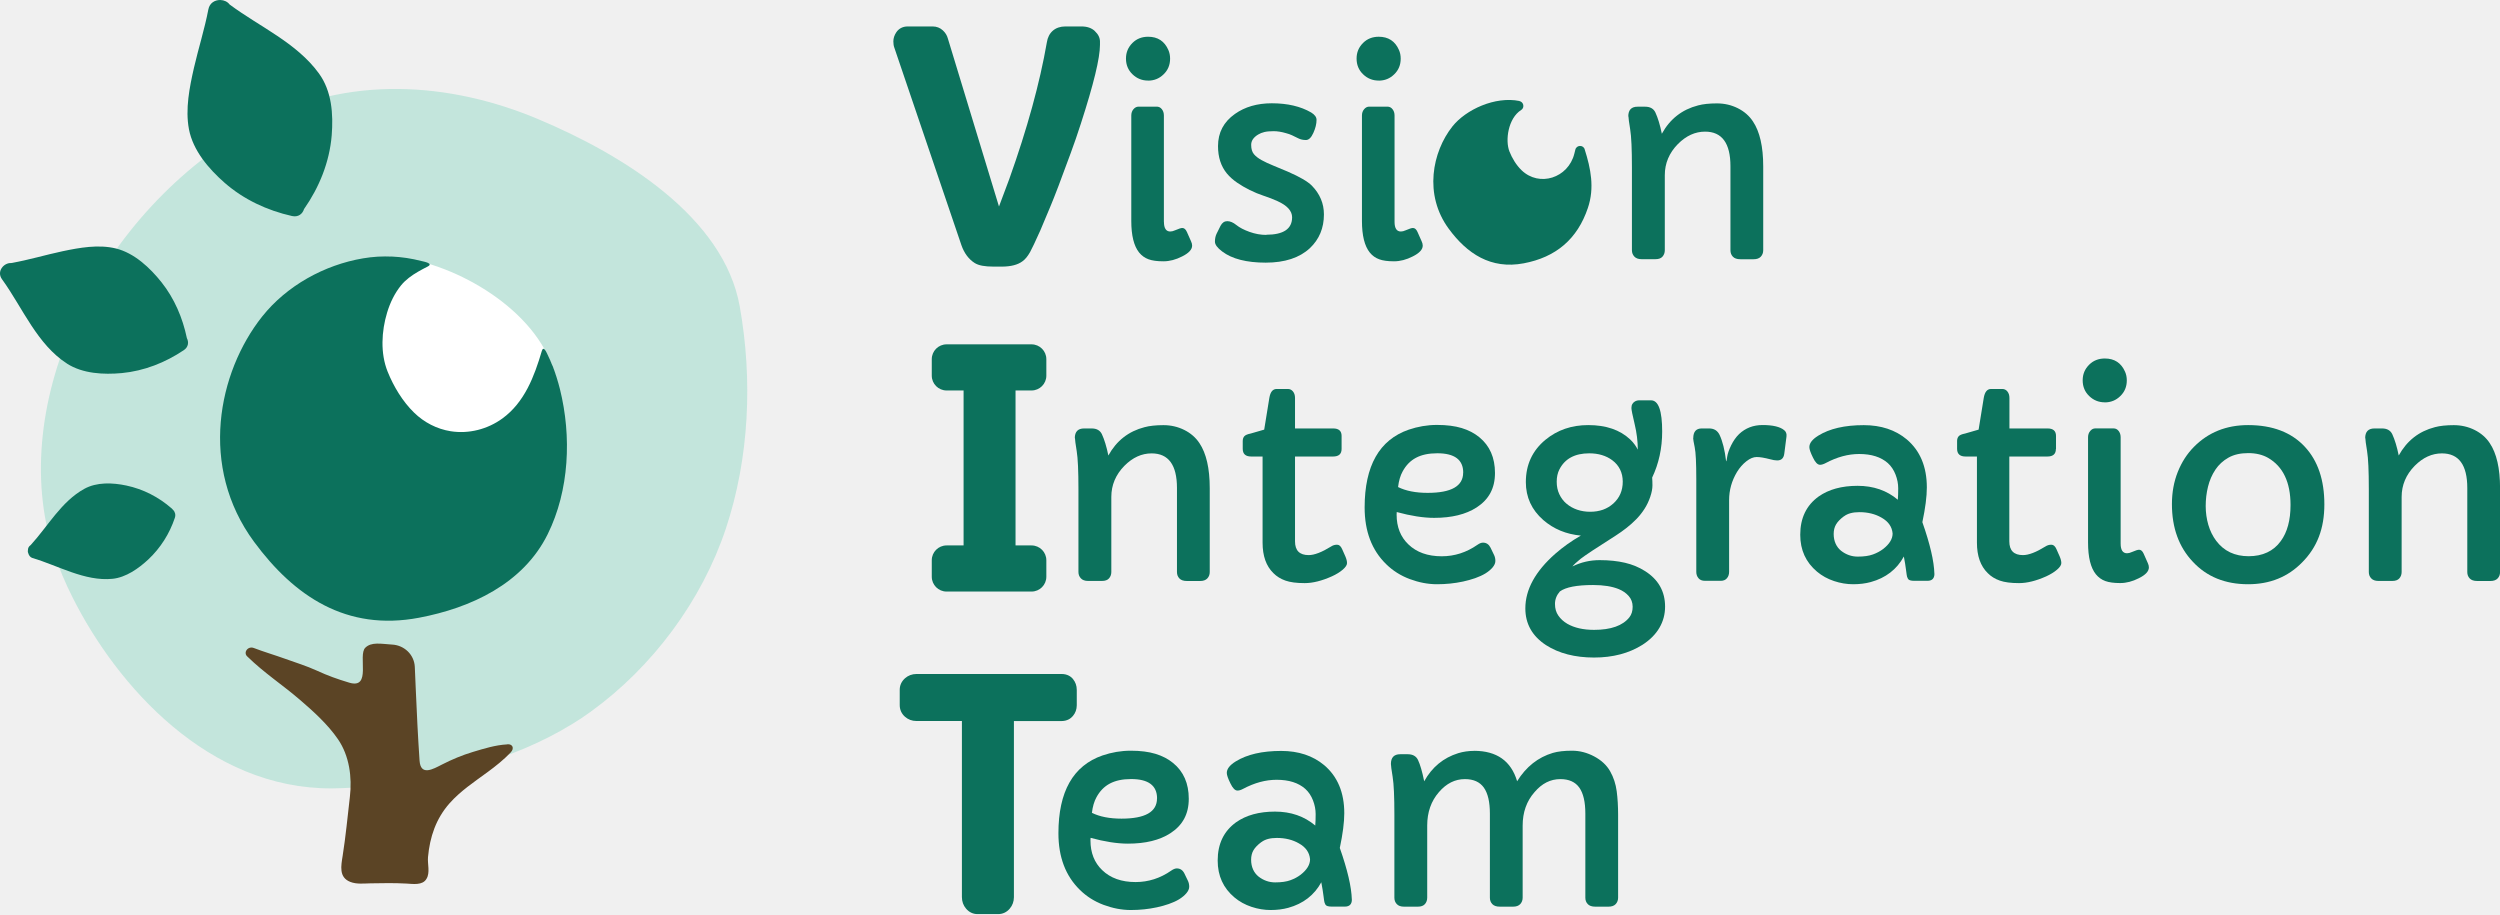
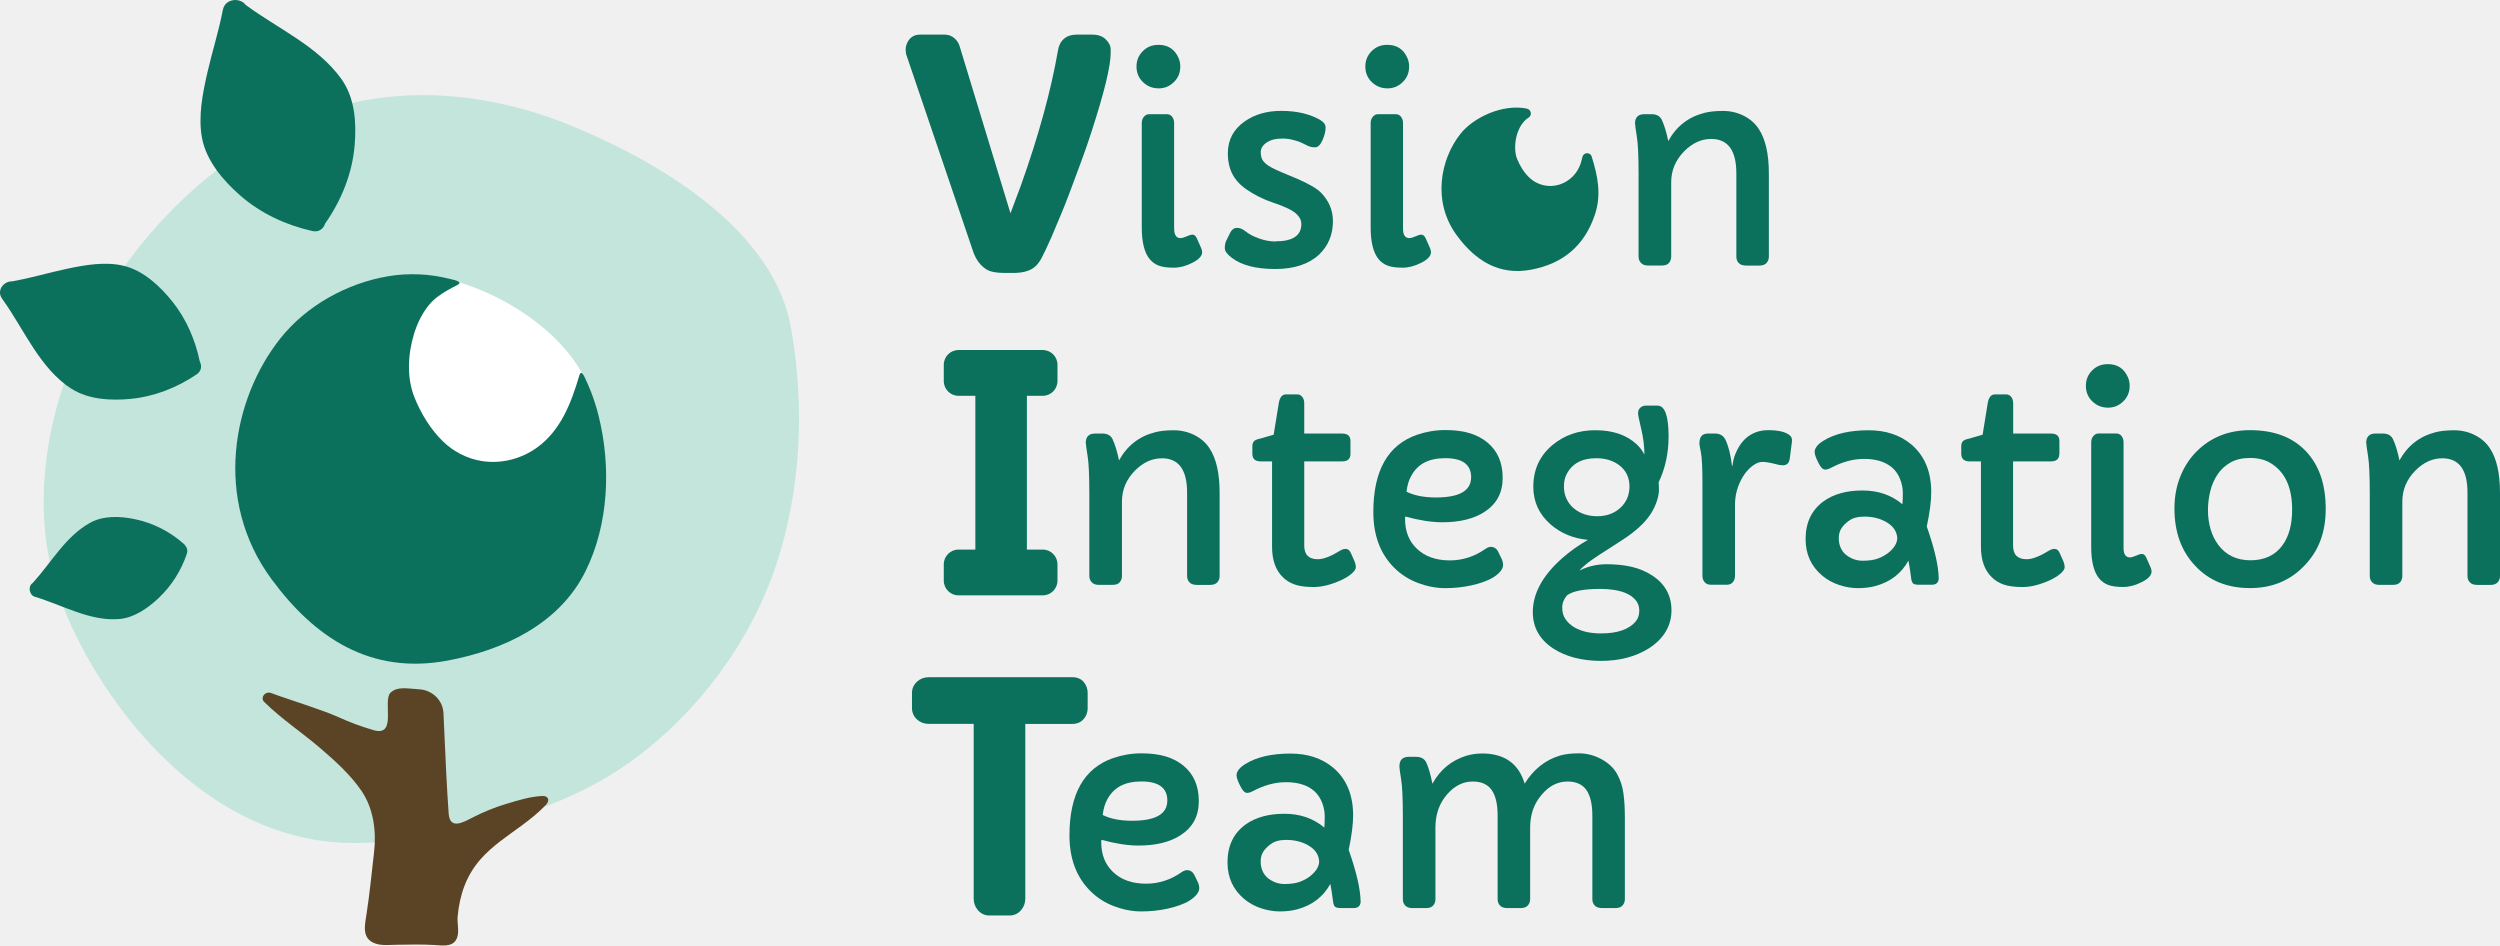
- <svg xmlns="http://www.w3.org/2000/svg" id="Layer_1" viewBox="0 0 447.08 163.47">
+ <svg xmlns="http://www.w3.org/2000/svg" id="Layer_1" viewBox="0 0 450.53 170.36">
  <defs>
-     <style>.cls-1{fill:#5b4425;}.cls-1,.cls-2,.cls-3,.cls-4{stroke-width:0px;}.cls-2{fill:#0c715c;}.cls-3{fill:#c3e5dc;}.cls-4{fill:#fff;}</style>
+     <style>.cls-1{fill:#fff;}.cls-2{fill:#c3e5dc;}.cls-3{fill:#0c715c;}.cls-4{fill:#5b4425;}</style>
  </defs>
-   <path class="cls-3" d="m102.16,129.58c-10.38,6.34-23.02,9.47-34.9,10.88-2.61.31-5.23.51-7.85.53-22.14.14-38.48-18.33-46.41-34.11-1.33-2.64-2.49-5.35-3.4-8.15C.99,72.27,17.54,37.71,45.78,22.17c16.27-8.96,34.83-7.43,50.38-.9,15.43,6.47,33.29,17.61,36.13,33.53,2.33,13.04,1.72,27.08-2.47,39.69-4.3,12.94-13.14,24.8-24.17,32.78-1.13.82-2.29,1.59-3.48,2.31Z" />
-   <path class="cls-2" d="m30.95,91.2c-.07-.09-.14-.19-.24-.27-2.32-2.03-5.09-3.46-8.11-4.1-2.45-.52-5.29-.65-7.54.6-4.09,2.26-6.48,6.66-9.55,10.02-.18.13-.34.29-.44.52-.03.06-.05.13-.06.2,0,0,0,.01,0,.02,0,.02,0,.03,0,.05-.06.23-.05.46.04.68.11.4.36.75.75.87,4.6,1.35,9.37,4.21,14.31,3.72,2.41-.24,4.7-1.86,6.42-3.47,2.18-2.05,3.79-4.6,4.74-7.44.19-.56.02-1.05-.29-1.4Z" />
-   <path class="cls-2" d="m11.97,65.02c2.82,1.81,6.55,2,9.81,1.7,3.99-.38,7.77-1.87,11.09-4.1.85-.57.91-1.45.55-2.15-.76-3.63-2.23-7.09-4.55-10.01-2.05-2.57-4.85-5.21-8.13-6.02-3.11-.77-6.53-.15-9.6.5-3.06.65-6.07,1.57-9.15,2.1-1.32-.06-2.65,1.5-1.63,2.9.03.04.06.09.09.13.02.03.04.05.06.08,3.55,4.97,6.17,11.47,11.47,14.87Z" />
-   <path class="cls-2" d="m40.17,32.69c3.43,3,7.61,4.94,12.04,5.94,1.14.26,1.9-.39,2.16-1.24,2.73-3.9,4.56-8.42,4.95-13.19.3-3.8.02-7.89-2.28-11.06-4-5.51-10.64-8.36-15.98-12.34-.37-.5-1-.78-1.65-.8-.02,0-.04,0-.05,0-.93,0-1.88.52-2.1,1.69-.67,3.51-1.77,6.94-2.57,10.42-.8,3.51-1.58,7.4-.9,11,.72,3.81,3.54,7.09,6.38,9.58Z" />
-   <path class="cls-2" d="m195.8,5.56c-.58-.55-1.38-.83-2.38-.83h-2.92c-1.79,0-3.03,1.08-3.29,2.85-1.26,7.26-3.52,15.48-6.71,24.41l-1.85,4.94-9.14-30.04c-.15-.56-.45-1.04-.89-1.45-.5-.47-1.13-.71-1.82-.71h-4.49c-.85,0-1.57.37-2.02,1.04-.35.52-.53,1.07-.53,1.64,0,.45.06.83.19,1.16l11.99,35.3c.5,1.42,1.3,2.49,2.36,3.16.71.45,1.79.65,3.42.65h1.39c1.66,0,2.9-.32,3.75-.96.48-.34.92-.88,1.35-1.64.34-.61.94-1.88,1.84-3.89l1.81-4.31c.71-1.68,1.93-4.88,3.62-9.51.63-1.71,1.24-3.47,1.8-5.22,2.31-7.13,3.43-11.76,3.43-14.14v-.58c0-.66-.3-1.29-.91-1.86Z" />
-   <path class="cls-2" d="m205.32,14.41c-1.1,0-2.03-.38-2.8-1.13-.77-.74-1.16-1.68-1.16-2.8s.39-2.03,1.16-2.8c.74-.74,1.68-1.11,2.8-1.11,1.72,0,2.93.79,3.62,2.37.21.47.31.98.31,1.55,0,1.13-.39,2.06-1.16,2.8-.77.76-1.7,1.13-2.78,1.13Zm2.83,25.27c0,1.14.38,1.72,1.13,1.72.26,0,.55-.07.87-.22.63-.27,1.05-.41,1.28-.41.34,0,.61.23.82.7l.75,1.69c.13.27.19.53.19.77,0,.69-.6,1.34-1.79,1.93-1.13.58-2.24.87-3.35.87s-1.99-.12-2.65-.36c-.66-.24-1.22-.64-1.69-1.21-.93-1.16-1.4-3.04-1.4-5.65v-18.85c0-.45.13-.83.39-1.13s.56-.46.92-.46h3.24c.37,0,.68.15.92.46s.36.68.36,1.13v19.01Z" />
-   <path class="cls-2" d="m226.43,41.98c3.09,0,4.64-1.04,4.64-3.12,0-1.14-.88-2.11-2.63-2.9-.74-.34-1.55-.65-2.43-.94-.88-.29-1.72-.64-2.52-1.04-.81-.4-1.56-.84-2.26-1.32s-1.31-1.02-1.82-1.63c-1.06-1.29-1.59-2.92-1.59-4.9,0-2.42,1.01-4.33,3.02-5.75,1.79-1.27,3.99-1.91,6.6-1.91,2.8,0,5.15.55,7.03,1.64.64.39.97.83.97,1.33,0,.71-.19,1.49-.57,2.33-.38.85-.82,1.27-1.33,1.27s-.97-.1-1.38-.31c-.41-.21-.78-.39-1.11-.54-.33-.15-.68-.28-1.05-.37-.81-.24-1.55-.36-2.23-.36s-1.24.05-1.65.15c-.42.1-.8.25-1.14.46-.82.5-1.23,1.11-1.23,1.84s.17,1.28.5,1.67c.33.39.79.74,1.37,1.06.58.32,1.27.64,2.08.97l2.61,1.09c2.11.92,3.54,1.75,4.28,2.49,1.45,1.48,2.17,3.2,2.17,5.15,0,2.45-.84,4.46-2.51,6.04-1.85,1.72-4.49,2.59-7.9,2.59s-6.06-.67-7.8-2.01c-.85-.64-1.28-1.22-1.28-1.74s.09-.98.28-1.39c.19-.41.43-.89.72-1.45.3-.56.7-.83,1.21-.83s1.05.23,1.62.69c.57.46,1.36.87,2.36,1.23,1,.36,2,.54,3.02.54Z" />
-   <path class="cls-2" d="m246.56,14.41c-1.1,0-2.03-.38-2.8-1.13-.77-.74-1.16-1.68-1.16-2.8s.39-2.03,1.16-2.8c.74-.74,1.68-1.11,2.8-1.11,1.72,0,2.93.79,3.62,2.37.21.47.31.98.31,1.55,0,1.13-.39,2.06-1.16,2.8-.77.76-1.7,1.13-2.78,1.13Zm2.83,25.27c0,1.14.38,1.72,1.13,1.72.26,0,.55-.07.87-.22.63-.27,1.05-.41,1.28-.41.34,0,.61.23.82.7l.75,1.69c.13.27.19.53.19.77,0,.69-.6,1.34-1.79,1.93-1.13.58-2.24.87-3.35.87s-1.99-.12-2.64-.36c-.66-.24-1.23-.64-1.69-1.21-.93-1.16-1.4-3.04-1.4-5.65v-18.85c0-.45.13-.83.39-1.13.26-.31.56-.46.92-.46h3.24c.37,0,.68.15.92.46s.36.68.36,1.13v19.01Z" />
-   <path class="cls-2" d="m291.19,20.82c0-1.16.55-1.74,1.67-1.74h1.33c.9,0,1.51.34,1.84,1.02.45.97.84,2.24,1.16,3.82,1.45-2.64,3.61-4.33,6.48-5.07.9-.24,2.02-.36,3.37-.36s2.59.29,3.73.86,2.05,1.36,2.71,2.36c1.22,1.82,1.84,4.5,1.84,8.05v15c0,.45-.15.83-.43,1.14-.29.31-.72.46-1.28.46h-2.37c-.61,0-1.06-.15-1.35-.46-.29-.31-.43-.68-.43-1.14v-15.03c0-4.12-1.51-6.19-4.54-6.19-1.77,0-3.39.74-4.86,2.22-1.56,1.59-2.34,3.45-2.34,5.56v13.43c0,.45-.14.83-.41,1.14s-.69.46-1.26.46h-2.49c-.56,0-.99-.15-1.28-.46-.29-.31-.44-.68-.44-1.14v-14.83c0-3.24-.1-5.5-.31-6.78s-.31-2.05-.31-2.31Z" />
-   <path class="cls-2" d="m271.73,18.08c.75.15.96,1.17.31,1.59,0,0,0,0-.01,0-2.34,1.49-2.88,5.45-2.09,7.43.48,1.21,1.22,2.43,2.15,3.33,3.17,3.08,8.36,1.41,9.45-2.94.06-.24.12-.48.18-.72.2-.85,1.4-.91,1.67-.08,0,0,0,.01,0,.02,1.09,3.43,1.79,6.86.58,10.46-1.88,5.61-5.75,8.84-11.48,9.92-5.9,1.12-10.15-1.75-13.4-6.17-4.5-6.1-2.95-13.77.65-18.31,2.4-3.02,7.64-5.43,11.99-4.55Z" />
-   <path class="cls-2" d="m191.92,121.46c-.35-.42-.99-.93-2.08-.93h-25.94c-.78,0-1.5.27-2.06.77-.61.55-.94,1.25-.94,2.04v2.76c0,.81.32,1.52.93,2.07.57.51,1.28.77,2.06.77h8.13v31.5c0,.77.25,1.48.74,2.05.54.64,1.25.98,2.05.98h3.7c.8,0,1.51-.33,2.05-.96.5-.57.76-1.29.76-2.06v-31.5h8.48c1.08,0,1.72-.49,2.07-.91.45-.53.69-1.19.69-1.91v-2.76c0-.73-.23-1.39-.66-1.91Z" />
-   <path class="cls-2" d="m195.03,149.83l-.02.46c0,2.21.7,3.98,2.1,5.32,1.47,1.42,3.46,2.13,5.97,2.13,2.29,0,4.41-.68,6.38-2.05.37-.26.7-.39.99-.39.6,0,1.05.3,1.35.89l.65,1.35c.15.32.22.67.22,1.04s-.17.75-.5,1.15c-.33.39-.76.75-1.29,1.08s-1.15.6-1.85.85-1.42.44-2.16.6c-1.48.32-3.03.48-4.64.48s-3.23-.31-4.87-.92c-1.64-.61-3.05-1.51-4.24-2.68-2.56-2.5-3.84-5.87-3.84-10.12,0-7.46,2.63-12.1,7.88-13.92,1.64-.56,3.33-.85,5.06-.85s3.2.19,4.42.56,2.27.92,3.15,1.64c1.87,1.53,2.8,3.66,2.8,6.4s-1.1,4.74-3.29,6.16c-1.92,1.24-4.45,1.86-7.59,1.86-1.93,0-4.16-.35-6.69-1.04Zm11.89-7.05c0-2.3-1.55-3.46-4.64-3.46s-5.01,1.08-6.19,3.24c-.42.76-.69,1.69-.82,2.8,1.39.69,3.15,1.04,5.29,1.04,4.24,0,6.35-1.21,6.35-3.62Z" />
-   <path class="cls-2" d="m241.76,160.85c0,.85-.42,1.28-1.26,1.28h-2.34c-.63,0-1.01-.12-1.14-.37-.13-.25-.2-.47-.22-.68-.02-.2-.05-.45-.1-.74-.1-.79-.23-1.64-.41-2.56-1.26,2.3-3.23,3.83-5.92,4.57-.95.26-2,.39-3.14.39s-2.29-.19-3.43-.57c-1.14-.38-2.16-.94-3.04-1.68-2-1.68-3-3.87-3-6.6,0-2.98,1.1-5.26,3.29-6.84,1.8-1.27,4.12-1.91,6.96-1.91s5.23.83,7.2,2.49c.05-.55.07-1.23.07-2.05s-.16-1.64-.48-2.46-.78-1.51-1.38-2.05c-1.22-1.08-2.93-1.62-5.12-1.62-1.97,0-3.96.54-5.99,1.62-.39.21-.72.31-1.01.31-.44,0-.85-.43-1.26-1.28-.43-.87-.65-1.5-.65-1.88,0-.71.53-1.39,1.59-2.05,2.03-1.26,4.74-1.88,8.14-1.88,3.09,0,5.65.85,7.68,2.54,2.4,2.03,3.6,4.9,3.6,8.6,0,1.64-.27,3.71-.8,6.21,1.37,3.9,2.09,6.97,2.15,9.23Zm-16.19-10.26c-.66.49-1.13.98-1.41,1.46-.28.48-.42,1.05-.42,1.7s.12,1.23.35,1.74c.23.51.56.93.98,1.27.89.69,1.88,1.04,2.98,1.04s2.01-.13,2.72-.39c.71-.26,1.32-.59,1.84-.99,1.11-.87,1.67-1.79,1.67-2.75-.1-1.21-.76-2.16-2-2.85-1.11-.64-2.43-.97-3.94-.97-1.18,0-2.09.24-2.75.74Z" />
-   <path class="cls-2" d="m263.6,134.27c4.06,0,6.63,1.81,7.71,5.44,1.61-2.59,3.74-4.28,6.4-5.07.9-.26,2.04-.39,3.41-.39s2.69.34,3.97,1.02c1.28.68,2.23,1.56,2.85,2.65s1.01,2.28,1.18,3.59.25,2.71.25,4.2v14.83c0,.45-.15.83-.43,1.14-.29.31-.72.46-1.28.46h-2.37c-.61,0-1.06-.15-1.35-.46s-.43-.68-.43-1.14v-15.05c0-2.08-.36-3.62-1.08-4.64-.72-1.01-1.85-1.52-3.39-1.52-1.76,0-3.29.77-4.61,2.32-1.42,1.61-2.13,3.61-2.13,5.99v12.9c0,.45-.15.83-.43,1.14-.29.31-.72.46-1.28.46h-2.37c-.61,0-1.06-.15-1.35-.46s-.43-.68-.43-1.14v-15.05c0-2.08-.36-3.62-1.08-4.64-.72-1.01-1.85-1.52-3.39-1.52-1.76,0-3.3.77-4.64,2.32-1.4,1.61-2.1,3.61-2.1,5.99v12.9c0,.45-.14.83-.41,1.14s-.69.46-1.26.46h-2.49c-.56,0-.99-.15-1.28-.46s-.43-.68-.43-1.14v-14.83c0-3.24-.1-5.5-.31-6.78s-.31-2.05-.31-2.31c0-1.16.56-1.74,1.67-1.74h1.33c.9,0,1.51.34,1.84,1.02.39.82.76,2.09,1.11,3.82,1.4-2.53,3.43-4.2,6.09-5.03.9-.27,1.85-.41,2.85-.41Z" />
-   <path class="cls-2" d="m192.21,78.36c0-1.16.56-1.74,1.67-1.74h1.33c.9,0,1.51.34,1.84,1.02.45.97.84,2.24,1.16,3.82,1.45-2.64,3.61-4.33,6.48-5.07.9-.24,2.03-.36,3.37-.36s2.59.29,3.73.86c1.14.57,2.05,1.36,2.71,2.36,1.22,1.82,1.84,4.5,1.84,8.05v15c0,.45-.14.83-.43,1.14s-.72.46-1.28.46h-2.37c-.61,0-1.06-.15-1.35-.46s-.43-.68-.43-1.14v-15.03c0-4.12-1.51-6.19-4.54-6.19-1.77,0-3.39.74-4.86,2.22-1.56,1.59-2.34,3.45-2.34,5.56v13.43c0,.45-.14.83-.41,1.14s-.69.46-1.26.46h-2.49c-.56,0-.99-.15-1.28-.46-.29-.31-.44-.68-.44-1.14v-14.83c0-3.24-.1-5.5-.31-6.78s-.31-2.05-.31-2.31Z" />
-   <path class="cls-2" d="m239.92,80.29c0,.9-.51,1.35-1.52,1.35h-6.81v15.17c0,1.64.81,2.46,2.44,2.46,1.03,0,2.37-.52,4.03-1.55.32-.21.67-.31,1.05-.31s.68.27.91.8l.56,1.26c.21.48.31.89.31,1.23s-.25.73-.76,1.17-1.16.84-1.95,1.2c-1.79.8-3.41,1.21-4.86,1.21s-2.6-.15-3.44-.45c-.85-.3-1.57-.74-2.16-1.34-1.29-1.26-1.93-3.07-1.93-5.44v-15.41h-2.03c-1.02,0-1.52-.46-1.52-1.38v-1.38c0-.37.1-.66.29-.87.19-.21.57-.37,1.13-.48l2.42-.7.92-5.68c.18-1.06.61-1.59,1.31-1.59h2c.37,0,.68.15.92.45.24.3.36.68.36,1.15v5.46h6.81c1.01,0,1.52.44,1.52,1.33v2.34Z" />
-   <path class="cls-2" d="m249.78,91.57l-.02.46c0,2.21.7,3.98,2.1,5.32,1.47,1.42,3.46,2.13,5.97,2.13,2.29,0,4.41-.68,6.38-2.05.37-.26.7-.39.99-.39.6,0,1.05.3,1.35.89l.65,1.35c.15.32.22.67.22,1.04s-.16.75-.49,1.15c-.33.39-.76.75-1.29,1.08-.53.32-1.15.6-1.85.85-.7.24-1.42.44-2.16.6-1.48.32-3.03.48-4.64.48s-3.23-.31-4.87-.92-3.05-1.51-4.24-2.68c-2.56-2.5-3.84-5.87-3.84-10.12,0-7.46,2.63-12.1,7.88-13.92,1.64-.56,3.33-.85,5.06-.85s3.2.19,4.42.56c1.22.37,2.27.92,3.15,1.64,1.87,1.53,2.8,3.66,2.8,6.4s-1.1,4.74-3.29,6.16c-1.92,1.24-4.45,1.86-7.59,1.86-1.93,0-4.16-.35-6.69-1.04Zm11.89-7.05c0-2.3-1.54-3.46-4.64-3.46s-5.01,1.08-6.19,3.24c-.42.76-.69,1.69-.82,2.8,1.39.69,3.15,1.04,5.29,1.04,4.24,0,6.35-1.21,6.35-3.62Z" />
-   <path class="cls-2" d="m281.24,101.28c1.51-.74,3.12-1.11,4.82-1.11s3.21.16,4.54.47c1.33.31,2.52.81,3.59,1.49,2.38,1.51,3.58,3.63,3.58,6.35s-1.35,5.11-4.06,6.84c-2.4,1.51-5.28,2.27-8.65,2.27s-6.29-.74-8.58-2.22c-2.46-1.61-3.7-3.8-3.7-6.57,0-3.37,1.78-6.62,5.34-9.76,1.38-1.21,2.91-2.3,4.59-3.26-2.63-.24-4.86-1.17-6.72-2.78-2.08-1.82-3.12-4.08-3.12-6.79,0-3.11,1.17-5.63,3.5-7.56,2.14-1.76,4.69-2.63,7.66-2.63,3.19,0,5.69.86,7.51,2.58.56.53,1.01,1.14,1.35,1.81,0-1.48-.19-3.02-.57-4.6-.38-1.59-.57-2.53-.57-2.84s.06-.55.18-.74.26-.33.42-.42c.24-.15.51-.22.82-.22h2.08c1.34,0,2,1.86,2,5.58,0,2.98-.6,5.73-1.79,8.24.03.35.05.82.05,1.4s-.13,1.26-.39,2.03c-.26.77-.6,1.49-1.03,2.16-.43.67-.92,1.28-1.47,1.85-.55.56-1.14,1.09-1.76,1.57s-1.24.93-1.87,1.33c-3.53,2.24-5.64,3.64-6.33,4.19-.69.56-1.17,1-1.45,1.34Zm-2.27,4.47c-.59.68-.89,1.42-.89,2.25s.2,1.52.61,2.1c.4.58.93,1.06,1.59,1.45,1.27.73,2.87,1.09,4.78,1.09,3.03,0,5.14-.75,6.33-2.25.39-.5.58-1.13.58-1.88s-.24-1.4-.71-1.93c-.47-.53-1.07-.94-1.78-1.23-1.17-.48-2.7-.73-4.59-.73-2.9,0-4.87.38-5.92,1.14Zm1.16-15.69c.55.48,1.19.84,1.92,1.09.73.25,1.51.37,2.34.37s1.59-.13,2.28-.37c.69-.25,1.3-.62,1.84-1.1,1.13-1.02,1.69-2.32,1.69-3.91s-.63-2.91-1.88-3.84c-1.11-.82-2.48-1.23-4.11-1.23-2.58,0-4.36.96-5.34,2.88-.32.63-.48,1.36-.48,2.19s.15,1.57.46,2.23c.31.66.73,1.23,1.28,1.7Z" />
-   <path class="cls-2" d="m302.81,78.36c0-1.16.51-1.74,1.52-1.74h1.31c.89,0,1.51.39,1.88,1.16.53,1.13.92,2.68,1.16,4.66,0,.03.01.05.04.05s.08-.27.16-.82c.08-.55.31-1.22.7-2.02.39-.8.86-1.47,1.42-2.02,1.14-1.08,2.55-1.62,4.2-1.62,1.85,0,3.14.31,3.87.92.34.27.47.65.41,1.14l-.39,3.04c-.1.82-.52,1.23-1.26,1.23-.36,0-.79-.07-1.31-.22-1-.26-1.79-.39-2.37-.39s-1.19.25-1.84.76-1.2,1.14-1.67,1.9c-.95,1.58-1.42,3.26-1.42,5.05v12.83c0,.45-.13.83-.39,1.14-.26.31-.63.46-1.11.46h-2.8c-.52,0-.91-.15-1.17-.46s-.4-.68-.4-1.14v-16.65c0-2.83-.09-4.71-.28-5.62-.19-.91-.28-1.46-.28-1.65Z" />
-   <path class="cls-2" d="m345.94,102.59c0,.85-.42,1.28-1.26,1.28h-2.34c-.63,0-1.01-.12-1.14-.37-.13-.25-.2-.47-.22-.68-.02-.2-.05-.45-.1-.74-.1-.79-.23-1.64-.41-2.56-1.26,2.3-3.23,3.83-5.92,4.57-.95.26-2,.39-3.14.39s-2.29-.19-3.43-.57c-1.14-.38-2.16-.94-3.04-1.68-2-1.68-3-3.87-3-6.6,0-2.98,1.1-5.26,3.29-6.84,1.8-1.27,4.12-1.91,6.96-1.91s5.24.83,7.2,2.49c.05-.55.07-1.23.07-2.05s-.16-1.64-.48-2.46c-.32-.82-.78-1.51-1.38-2.05-1.23-1.08-2.93-1.62-5.12-1.62-1.97,0-3.96.54-5.99,1.62-.39.21-.73.31-1.01.31-.44,0-.85-.43-1.26-1.28-.43-.87-.65-1.5-.65-1.88,0-.71.53-1.39,1.59-2.05,2.03-1.26,4.74-1.88,8.14-1.88,3.09,0,5.65.85,7.68,2.54,2.4,2.03,3.6,4.9,3.6,8.6,0,1.64-.27,3.71-.8,6.21,1.37,3.9,2.09,6.97,2.15,9.23Zm-16.19-10.26c-.66.49-1.13.98-1.41,1.46s-.42,1.05-.42,1.7.12,1.23.35,1.74c.23.51.56.93.98,1.27.89.69,1.88,1.04,2.98,1.04s2.01-.13,2.72-.39c.71-.26,1.32-.59,1.84-.99,1.11-.87,1.67-1.79,1.67-2.75-.1-1.21-.77-2.16-2-2.85-1.11-.64-2.43-.97-3.94-.97-1.18,0-2.09.24-2.75.74Z" />
-   <path class="cls-2" d="m367.66,80.29c0,.9-.51,1.35-1.52,1.35h-6.81v15.17c0,1.64.81,2.46,2.44,2.46,1.03,0,2.37-.52,4.03-1.55.32-.21.67-.31,1.05-.31s.68.27.91.8l.56,1.26c.21.48.31.89.31,1.23s-.25.73-.76,1.17-1.16.84-1.94,1.2c-1.79.8-3.41,1.21-4.86,1.21s-2.6-.15-3.44-.45c-.85-.3-1.57-.74-2.16-1.34-1.29-1.26-1.93-3.07-1.93-5.44v-15.41h-2.03c-1.01,0-1.52-.46-1.52-1.38v-1.38c0-.37.1-.66.29-.87.19-.21.57-.37,1.14-.48l2.42-.7.92-5.68c.18-1.06.61-1.59,1.31-1.59h2c.37,0,.68.15.92.45.24.3.36.68.36,1.15v5.46h6.81c1.01,0,1.52.44,1.52,1.33v2.34Z" />
-   <path class="cls-2" d="m376.41,71.95c-1.1,0-2.03-.38-2.8-1.13-.77-.74-1.16-1.68-1.16-2.8s.39-2.03,1.16-2.8c.74-.74,1.68-1.11,2.8-1.11,1.72,0,2.93.79,3.62,2.37.21.47.31.98.31,1.55,0,1.13-.39,2.06-1.16,2.8-.77.76-1.7,1.13-2.78,1.13Zm2.83,25.27c0,1.14.38,1.72,1.14,1.72.26,0,.55-.07.87-.22.63-.27,1.05-.41,1.28-.41.34,0,.61.23.82.7l.75,1.69c.13.27.19.53.19.77,0,.69-.59,1.34-1.79,1.93-1.13.58-2.24.87-3.35.87s-1.99-.12-2.65-.36-1.22-.64-1.69-1.21c-.93-1.16-1.4-3.04-1.4-5.65v-18.85c0-.45.13-.83.39-1.13.26-.31.56-.46.92-.46h3.24c.37,0,.68.15.92.46s.36.68.36,1.13v19.01Z" />
-   <path class="cls-2" d="m388.41,90.15c0-2.09.35-4.01,1.05-5.76.7-1.75,1.66-3.24,2.89-4.48,2.56-2.59,5.79-3.89,9.69-3.89,4.36,0,7.75,1.3,10.15,3.89,2.32,2.5,3.48,5.93,3.48,10.29s-1.31,7.67-3.94,10.34c-2.56,2.63-5.79,3.94-9.69,3.94-4.11,0-7.41-1.34-9.91-4.04-2.48-2.63-3.72-6.06-3.72-10.29Zm7.77-6.15c-.6.89-1.04,1.91-1.32,3.04-.28,1.14-.41,2.29-.41,3.46s.16,2.29.47,3.36c.31,1.07.79,2.03,1.41,2.86,1.39,1.84,3.32,2.75,5.8,2.75s4.45-.9,5.75-2.71c1.16-1.58,1.74-3.73,1.74-6.45,0-4.07-1.34-6.88-4.01-8.43-.98-.56-2.17-.85-3.56-.85s-2.57.27-3.53.81c-.96.54-1.74,1.26-2.34,2.15Z" />
-   <path class="cls-2" d="m422.97,78.36c0-1.16.56-1.74,1.67-1.74h1.33c.9,0,1.51.34,1.84,1.02.45.97.84,2.24,1.16,3.82,1.45-2.64,3.61-4.33,6.47-5.07.9-.24,2.03-.36,3.37-.36s2.59.29,3.73.86c1.14.57,2.05,1.36,2.71,2.36,1.22,1.82,1.84,4.5,1.84,8.05v15c0,.45-.14.83-.43,1.14-.29.31-.72.46-1.28.46h-2.37c-.61,0-1.06-.15-1.35-.46-.29-.31-.43-.68-.43-1.14v-15.03c0-4.12-1.51-6.19-4.54-6.19-1.77,0-3.39.74-4.86,2.22-1.56,1.59-2.34,3.45-2.34,5.56v13.43c0,.45-.14.83-.41,1.14s-.69.46-1.26.46h-2.49c-.56,0-.99-.15-1.28-.46s-.43-.68-.43-1.14v-14.83c0-3.24-.1-5.5-.31-6.78s-.31-2.05-.31-2.31Z" />
-   <path class="cls-2" d="m184.47,69.83c1.46,0,2.65-1.19,2.65-2.65v-2.95c0-1.46-1.19-2.65-2.65-2.65h-15.19c-1.46,0-2.65,1.19-2.65,2.65v2.95c0,1.46,1.19,2.65,2.65,2.65h3.04v27.71h-3.04c-1.46,0-2.65,1.19-2.65,2.65v2.95c0,1.46,1.19,2.65,2.65,2.65h15.19c1.46,0,2.65-1.19,2.65-2.65v-2.95c0-1.46-1.19-2.65-2.65-2.65h-2.86v-27.71h2.86Z" />
-   <path class="cls-1" d="m72.38,106.76l.66.86-.52-4.77c-.08-.76-.86-1.24-1.58-.98l-3.97,1.47c-.42.16-.72.54-.76.98l-.32,3.07c-.04.34.27.62.6.55l5.89-1.18Z" />
-   <path class="cls-1" d="m90.71,133.12c-2.1.11-4.14.75-6.14,1.35-1.91.57-3.76,1.35-5.54,2.26-1.58.81-3.81,2.11-4-.71-.29-4.27-.5-8.54-.68-12.82-.06-1.32-.11-2.63-.17-3.95-.11-2.18-1.87-3.85-4.04-3.98-.01,0-.02,0-.04,0-1.98-.13-3.68-.51-4.77.56-1.38,1.35,1.19,7.47-2.88,6.25-2.19-.66-3.76-1.22-5.83-2.17-1.8-.82-3.69-1.4-5.55-2.07s-3.98-1.3-5.66-1.95c-1.1-.44-2.02.87-1.11,1.58,2.92,2.85,6.2,4.99,9.29,7.64,2.43,2.08,5.03,4.43,6.86,7.1,2.03,2.96,2.53,6.79,2.12,10.29-.41,3.51-.74,7.05-1.29,10.53-.28,1.79-.73,3.86,1.36,4.68,1.15.45,2.4.28,3.6.26,2.15-.04,4.29-.08,6.43.04,1.14.06,2.92.37,3.6-.85.68-1.09.16-2.67.27-3.88.33-3.61,1.42-6.86,3.84-9.61,1.97-2.23,4.47-3.87,6.85-5.62,1.44-1.06,2.85-2.18,4.09-3.48.74-.78.32-1.55-.59-1.47Z" />
-   <path class="cls-4" d="m100.85,77.27c.61,16.87-13.68,30.56-30.56,30.56s-30.56-13.68-30.56-30.56,16.46-31.14,28.98-31.35c9.19-.16,24.04,6.94,29.22,17.59,2.18,4.48,2.75,9.2,2.92,13.76Z" />
-   <path class="cls-2" d="m98.79,65.39c-.26-.68-.56-1.35-.88-2.01-.2-.41-.72-1.63-1.02-.6-1.34,4.54-3.08,9.17-7.05,12.06-2.64,1.92-6,2.79-9.23,2.28-2.48-.39-4.77-1.58-6.56-3.33-2.04-1.98-3.66-4.67-4.73-7.33-1.32-3.29-1.1-7.23-.09-10.57.53-1.75,1.34-3.44,2.5-4.87.83-1.01,1.91-1.78,3.03-2.43.57-.33,1.14-.63,1.73-.93,1.11-.57-.73-.88-1.16-.99-3.41-.88-6.93-1.06-10.4-.47-6.92,1.17-13.66,4.89-18.05,10.41-7.92,9.99-11.34,26.87-1.44,40.29,7.17,9.72,16.51,16.03,29.5,13.57,9.25-1.75,18.61-6.06,23-14.93,3.89-7.86,4.29-17.51,2.2-25.93-.36-1.43-.8-2.85-1.33-4.22Z" />
+   <path class="cls-2" d="m110.08,139.63c-11.18,6.83-24.8,10.21-37.61,11.72-2.81.33-5.63.55-8.46.57-23.85.15-41.46-19.75-50.01-36.75-1.44-2.85-2.68-5.76-3.67-8.78C1.06,77.87,18.9,40.63,49.33,23.89c17.53-9.65,37.53-8,54.28-.97,16.63,6.97,35.87,18.98,38.93,36.13,2.51,14.05,1.85,29.18-2.67,42.76-4.63,13.94-14.16,26.72-26.05,35.32-1.21.88-2.47,1.71-3.75,2.49Z" />
+   <path class="cls-3" d="m33.35,98.27c-.07-.1-.15-.2-.26-.29-2.5-2.19-5.48-3.73-8.74-4.41-2.64-.56-5.7-.7-8.13.65-4.4,2.44-6.98,7.17-10.29,10.8-.19.14-.36.31-.48.56-.03.07-.05.14-.07.22,0,0,0,.01,0,.02,0,.02,0,.03,0,.05-.07.25-.05.5.04.73.12.43.39.81.81.93,4.95,1.46,10.09,4.54,15.42,4.01,2.6-.26,5.06-2,6.91-3.74,2.35-2.21,4.09-4.96,5.11-8.01.2-.6.03-1.13-.31-1.51Z" />
+   <path class="cls-3" d="m12.9,70.06c3.04,1.95,7.06,2.16,10.57,1.83,4.3-.4,8.38-2.01,11.95-4.41.92-.62.98-1.56.59-2.31-.82-3.92-2.41-7.64-4.91-10.78-2.2-2.77-5.23-5.61-8.76-6.48-3.35-.82-7.03-.16-10.34.54-3.3.7-6.54,1.69-9.86,2.26-1.42-.06-2.85,1.61-1.76,3.12.03.05.06.09.1.14.02.03.04.06.06.09,3.83,5.36,6.64,12.35,12.36,16.02Z" />
+   <path class="cls-3" d="m43.29,35.23c3.7,3.23,8.2,5.32,12.97,6.4,1.23.28,2.04-.42,2.33-1.34,2.95-4.2,4.92-9.07,5.33-14.21.33-4.09.03-8.5-2.45-11.92-4.31-5.94-11.46-9.01-17.22-13.3-.4-.54-1.08-.84-1.77-.86-.02,0-.04,0-.06,0-1.01,0-2.03.56-2.27,1.82-.72,3.79-1.91,7.47-2.77,11.23-.87,3.79-1.7,7.97-.97,11.85.78,4.1,3.81,7.64,6.87,10.32Z" />
+   <path class="cls-3" d="m199.25,7.07c-.58-.55-1.38-.83-2.38-.83h-2.92c-1.79,0-3.03,1.08-3.29,2.85-1.26,7.26-3.52,15.48-6.71,24.41l-1.85,4.94-9.14-30.04c-.15-.56-.45-1.04-.89-1.45-.5-.47-1.13-.71-1.82-.71h-4.49c-.85,0-1.57.37-2.02,1.04-.35.52-.53,1.07-.53,1.64,0,.45.06.83.19,1.16l11.99,35.3c.5,1.42,1.3,2.49,2.36,3.16.71.45,1.79.65,3.42.65h1.39c1.66,0,2.9-.32,3.75-.96.48-.34.92-.88,1.35-1.64.34-.61.94-1.88,1.84-3.89l1.81-4.31c.71-1.68,1.93-4.88,3.62-9.51.63-1.71,1.24-3.47,1.8-5.22,2.31-7.13,3.43-11.76,3.43-14.14v-.58c0-.66-.3-1.29-.91-1.86Z" />
+   <path class="cls-3" d="m208.77,15.92c-1.1,0-2.03-.38-2.8-1.13-.77-.74-1.16-1.68-1.16-2.8s.39-2.03,1.16-2.8c.74-.74,1.68-1.11,2.8-1.11,1.72,0,2.93.79,3.62,2.37.21.47.31.98.31,1.55,0,1.13-.39,2.06-1.16,2.8-.77.76-1.7,1.13-2.78,1.13Zm2.83,25.27c0,1.14.38,1.72,1.13,1.72.26,0,.55-.07.87-.22.63-.27,1.05-.41,1.28-.41.34,0,.61.23.82.7l.75,1.69c.13.27.19.53.19.77,0,.69-.6,1.34-1.79,1.93-1.13.58-2.24.87-3.35.87s-1.99-.12-2.65-.36c-.66-.24-1.22-.64-1.69-1.21-.93-1.16-1.4-3.04-1.4-5.65v-18.85c0-.45.13-.83.39-1.13s.56-.46.92-.46h3.24c.37,0,.68.15.92.46s.36.68.36,1.13v19.01Z" />
+   <path class="cls-3" d="m229.88,43.49c3.09,0,4.64-1.04,4.64-3.12,0-1.14-.88-2.11-2.63-2.9-.74-.34-1.55-.65-2.43-.94-.88-.29-1.72-.64-2.52-1.04-.81-.4-1.56-.84-2.26-1.32s-1.31-1.02-1.82-1.63c-1.06-1.29-1.59-2.92-1.59-4.9,0-2.42,1.01-4.33,3.02-5.75,1.79-1.27,3.99-1.91,6.6-1.91,2.8,0,5.15.55,7.03,1.64.64.39.97.83.97,1.33,0,.71-.19,1.49-.57,2.33-.38.85-.82,1.27-1.33,1.27s-.97-.1-1.38-.31c-.41-.21-.78-.39-1.11-.54-.33-.15-.68-.28-1.05-.37-.81-.24-1.55-.36-2.23-.36s-1.24.05-1.65.15c-.42.1-.8.25-1.14.46-.82.5-1.23,1.11-1.23,1.84s.17,1.28.5,1.67c.33.39.79.74,1.37,1.06.58.32,1.27.64,2.08.97l2.61,1.09c2.11.92,3.54,1.75,4.28,2.49,1.45,1.48,2.17,3.2,2.17,5.15,0,2.45-.84,4.46-2.51,6.04-1.85,1.72-4.49,2.59-7.9,2.59s-6.06-.67-7.8-2.01c-.85-.64-1.28-1.22-1.28-1.74s.09-.98.28-1.39c.19-.41.43-.89.72-1.45.3-.56.7-.83,1.21-.83s1.05.23,1.62.69c.57.46,1.36.87,2.36,1.23,1,.36,2,.54,3.02.54Z" />
+   <path class="cls-3" d="m250.01,15.92c-1.1,0-2.03-.38-2.8-1.13-.77-.74-1.16-1.68-1.16-2.8s.39-2.03,1.16-2.8c.74-.74,1.68-1.11,2.8-1.11,1.72,0,2.93.79,3.62,2.37.21.47.31.98.31,1.55,0,1.13-.39,2.06-1.16,2.8-.77.76-1.7,1.13-2.78,1.13Zm2.83,25.27c0,1.14.38,1.72,1.13,1.72.26,0,.55-.07.87-.22.63-.27,1.05-.41,1.28-.41.34,0,.61.23.82.7l.75,1.69c.13.27.19.53.19.77,0,.69-.6,1.34-1.79,1.93-1.13.58-2.24.87-3.35.87s-1.99-.12-2.64-.36c-.66-.24-1.23-.64-1.69-1.21-.93-1.16-1.4-3.04-1.4-5.65v-18.85c0-.45.13-.83.39-1.13.26-.31.56-.46.92-.46h3.24c.37,0,.68.15.92.46s.36.68.36,1.13v19.01Z" />
+   <path class="cls-3" d="m294.64,22.32c0-1.16.55-1.74,1.67-1.74h1.33c.9,0,1.51.34,1.84,1.02.45.97.84,2.24,1.16,3.82,1.45-2.64,3.61-4.33,6.48-5.07.9-.24,2.02-.36,3.37-.36s2.59.29,3.73.86,2.05,1.36,2.71,2.36c1.22,1.82,1.84,4.5,1.84,8.05v15c0,.45-.15.83-.43,1.14-.29.31-.72.46-1.28.46h-2.37c-.61,0-1.06-.15-1.35-.46-.29-.31-.43-.68-.43-1.14v-15.03c0-4.12-1.51-6.19-4.54-6.19-1.77,0-3.39.74-4.86,2.22-1.56,1.59-2.34,3.45-2.34,5.56v13.43c0,.45-.14.83-.41,1.14s-.69.46-1.26.46h-2.49c-.56,0-.99-.15-1.28-.46-.29-.31-.44-.68-.44-1.14v-14.83c0-3.24-.1-5.5-.31-6.78s-.31-2.05-.31-2.31Z" />
+   <path class="cls-3" d="m275.18,19.59c.75.15.96,1.17.31,1.59,0,0,0,0-.01,0-2.34,1.49-2.88,5.45-2.09,7.43.48,1.21,1.22,2.43,2.15,3.33,3.17,3.08,8.36,1.41,9.45-2.94.06-.24.12-.48.18-.72.2-.85,1.4-.91,1.67-.08,0,0,0,.01,0,.02,1.09,3.43,1.79,6.86.58,10.46-1.88,5.61-5.75,8.84-11.48,9.92-5.9,1.12-10.15-1.75-13.4-6.17-4.5-6.1-2.95-13.77.65-18.31,2.4-3.02,7.64-5.43,11.99-4.55Z" />
+   <path class="cls-3" d="m195.37,122.97c-.35-.42-.99-.93-2.08-.93h-25.94c-.78,0-1.5.27-2.06.77-.61.55-.94,1.25-.94,2.04v2.76c0,.81.32,1.52.93,2.07.57.51,1.28.77,2.06.77h8.13v31.5c0,.77.25,1.48.74,2.05.54.64,1.25.98,2.05.98h3.7c.8,0,1.51-.33,2.05-.96.5-.57.76-1.29.76-2.06v-31.5h8.48c1.08,0,1.72-.49,2.07-.91.45-.53.69-1.19.69-1.91v-2.76c0-.73-.23-1.39-.66-1.91Z" />
+   <path class="cls-3" d="m198.48,151.34l-.02.46c0,2.21.7,3.98,2.1,5.32,1.47,1.42,3.46,2.13,5.97,2.13,2.29,0,4.41-.68,6.38-2.05.37-.26.7-.39.99-.39.6,0,1.05.3,1.35.89l.65,1.35c.15.32.22.67.22,1.04s-.17.75-.5,1.15c-.33.39-.76.75-1.29,1.08s-1.15.6-1.85.85-1.42.44-2.16.6c-1.48.32-3.03.48-4.64.48s-3.23-.31-4.87-.92c-1.64-.61-3.05-1.51-4.24-2.68-2.56-2.5-3.84-5.87-3.84-10.12,0-7.46,2.63-12.1,7.88-13.92,1.64-.56,3.33-.85,5.06-.85s3.2.19,4.42.56,2.27.92,3.15,1.64c1.87,1.53,2.8,3.66,2.8,6.4s-1.1,4.74-3.29,6.16c-1.92,1.24-4.45,1.86-7.59,1.86-1.93,0-4.16-.35-6.69-1.04Zm11.89-7.05c0-2.3-1.55-3.46-4.64-3.46s-5.01,1.08-6.19,3.24c-.42.76-.69,1.69-.82,2.8,1.39.69,3.15,1.04,5.29,1.04,4.24,0,6.35-1.21,6.35-3.62Z" />
+   <path class="cls-3" d="m245.21,162.36c0,.85-.42,1.28-1.26,1.28h-2.34c-.63,0-1.01-.12-1.14-.37-.13-.25-.2-.47-.22-.68-.02-.2-.05-.45-.1-.74-.1-.79-.23-1.64-.41-2.56-1.26,2.3-3.23,3.83-5.92,4.57-.95.26-2,.39-3.14.39s-2.29-.19-3.43-.57c-1.14-.38-2.16-.94-3.04-1.68-2-1.68-3-3.87-3-6.6,0-2.98,1.1-5.26,3.29-6.84,1.8-1.27,4.12-1.91,6.96-1.91s5.23.83,7.2,2.49c.05-.55.07-1.23.07-2.05s-.16-1.64-.48-2.46-.78-1.51-1.38-2.05c-1.22-1.08-2.93-1.62-5.12-1.62-1.97,0-3.96.54-5.99,1.62-.39.21-.72.31-1.01.31-.44,0-.85-.43-1.26-1.28-.43-.87-.65-1.5-.65-1.88,0-.71.53-1.39,1.59-2.05,2.03-1.26,4.74-1.88,8.14-1.88,3.09,0,5.65.85,7.68,2.54,2.4,2.03,3.6,4.9,3.6,8.6,0,1.64-.27,3.71-.8,6.21,1.37,3.9,2.09,6.97,2.15,9.23Zm-16.19-10.26c-.66.49-1.13.98-1.41,1.46-.28.48-.42,1.05-.42,1.7s.12,1.23.35,1.74c.23.51.56.93.98,1.27.89.69,1.88,1.04,2.98,1.04s2.01-.13,2.72-.39c.71-.26,1.32-.59,1.84-.99,1.11-.87,1.67-1.79,1.67-2.75-.1-1.21-.76-2.16-2-2.85-1.11-.64-2.43-.97-3.94-.97-1.18,0-2.09.24-2.75.74Z" />
+   <path class="cls-3" d="m267.05,135.78c4.06,0,6.63,1.81,7.71,5.44,1.61-2.59,3.74-4.28,6.4-5.07.9-.26,2.04-.39,3.41-.39s2.69.34,3.97,1.02c1.28.68,2.23,1.56,2.85,2.65s1.01,2.28,1.18,3.59.25,2.71.25,4.2v14.83c0,.45-.15.83-.43,1.14-.29.31-.72.46-1.28.46h-2.37c-.61,0-1.06-.15-1.35-.46s-.43-.68-.43-1.14v-15.05c0-2.08-.36-3.62-1.08-4.64-.72-1.01-1.85-1.52-3.39-1.52-1.76,0-3.29.77-4.61,2.32-1.42,1.61-2.13,3.61-2.13,5.99v12.9c0,.45-.15.83-.43,1.14-.29.31-.72.46-1.28.46h-2.37c-.61,0-1.06-.15-1.35-.46s-.43-.68-.43-1.14v-15.05c0-2.08-.36-3.62-1.08-4.64-.72-1.01-1.85-1.52-3.39-1.52-1.76,0-3.3.77-4.64,2.32-1.4,1.61-2.1,3.61-2.1,5.99v12.9c0,.45-.14.83-.41,1.14s-.69.46-1.26.46h-2.49c-.56,0-.99-.15-1.28-.46s-.43-.68-.43-1.14v-14.83c0-3.24-.1-5.5-.31-6.78s-.31-2.05-.31-2.31c0-1.16.56-1.74,1.67-1.74h1.33c.9,0,1.51.34,1.84,1.02.39.82.76,2.09,1.11,3.82,1.4-2.53,3.43-4.2,6.09-5.03.9-.27,1.85-.41,2.85-.41Z" />
+   <path class="cls-3" d="m195.66,79.87c0-1.16.56-1.74,1.67-1.74h1.33c.9,0,1.51.34,1.84,1.02.45.97.84,2.24,1.16,3.82,1.45-2.64,3.61-4.33,6.48-5.07.9-.24,2.03-.36,3.37-.36s2.59.29,3.73.86c1.14.57,2.05,1.36,2.71,2.36,1.22,1.82,1.84,4.5,1.84,8.05v15c0,.45-.14.83-.43,1.14s-.72.46-1.28.46h-2.37c-.61,0-1.06-.15-1.35-.46s-.43-.68-.43-1.14v-15.03c0-4.12-1.51-6.19-4.54-6.19-1.77,0-3.39.74-4.86,2.22-1.56,1.59-2.34,3.45-2.34,5.56v13.43c0,.45-.14.83-.41,1.14s-.69.46-1.26.46h-2.49c-.56,0-.99-.15-1.28-.46-.29-.31-.44-.68-.44-1.14v-14.83c0-3.24-.1-5.5-.31-6.78s-.31-2.05-.31-2.31Z" />
+   <path class="cls-3" d="m243.37,81.8c0,.9-.51,1.35-1.52,1.35h-6.81v15.17c0,1.64.81,2.46,2.44,2.46,1.03,0,2.37-.52,4.03-1.55.32-.21.67-.31,1.05-.31s.68.27.91.8l.56,1.26c.21.48.31.89.31,1.23s-.25.73-.76,1.17-1.16.84-1.95,1.2c-1.79.8-3.41,1.21-4.86,1.21s-2.6-.15-3.44-.45c-.85-.3-1.57-.74-2.16-1.34-1.29-1.26-1.93-3.07-1.93-5.44v-15.41h-2.03c-1.02,0-1.52-.46-1.52-1.38v-1.38c0-.37.1-.66.29-.87.19-.21.57-.37,1.13-.48l2.42-.7.92-5.68c.18-1.06.61-1.59,1.31-1.59h2c.37,0,.68.15.92.45.24.3.36.68.36,1.15v5.46h6.81c1.01,0,1.52.44,1.52,1.33v2.34Z" />
+   <path class="cls-3" d="m253.23,93.08l-.02.46c0,2.21.7,3.98,2.1,5.32,1.47,1.42,3.46,2.13,5.97,2.13,2.29,0,4.41-.68,6.38-2.05.37-.26.7-.39.99-.39.6,0,1.05.3,1.35.89l.65,1.35c.15.32.22.67.22,1.04s-.16.75-.49,1.15c-.33.39-.76.75-1.29,1.08-.53.32-1.15.6-1.85.85-.7.24-1.42.44-2.16.6-1.48.32-3.03.48-4.64.48s-3.23-.31-4.87-.92-3.05-1.51-4.24-2.68c-2.56-2.5-3.84-5.87-3.84-10.12,0-7.46,2.63-12.1,7.88-13.92,1.64-.56,3.33-.85,5.06-.85s3.2.19,4.42.56c1.22.37,2.27.92,3.15,1.64,1.87,1.53,2.8,3.66,2.8,6.4s-1.1,4.74-3.29,6.16c-1.92,1.24-4.45,1.86-7.59,1.86-1.93,0-4.16-.35-6.69-1.04Zm11.89-7.05c0-2.3-1.54-3.46-4.64-3.46s-5.01,1.08-6.19,3.24c-.42.76-.69,1.69-.82,2.8,1.39.69,3.15,1.04,5.29,1.04,4.24,0,6.35-1.21,6.35-3.62Z" />
+   <path class="cls-3" d="m284.69,102.79c1.51-.74,3.12-1.11,4.82-1.11s3.21.16,4.54.47c1.33.31,2.52.81,3.59,1.49,2.38,1.51,3.58,3.63,3.58,6.35s-1.35,5.11-4.06,6.84c-2.4,1.51-5.28,2.27-8.65,2.27s-6.29-.74-8.58-2.22c-2.46-1.61-3.7-3.8-3.7-6.57,0-3.37,1.78-6.62,5.34-9.76,1.38-1.21,2.91-2.3,4.59-3.26-2.63-.24-4.86-1.17-6.72-2.78-2.08-1.82-3.12-4.08-3.12-6.79,0-3.11,1.17-5.63,3.5-7.56,2.14-1.76,4.69-2.63,7.66-2.63,3.19,0,5.69.86,7.51,2.58.56.53,1.01,1.14,1.35,1.81,0-1.48-.19-3.02-.57-4.6-.38-1.59-.57-2.53-.57-2.84s.06-.55.18-.74.26-.33.42-.42c.24-.15.51-.22.82-.22h2.08c1.34,0,2,1.86,2,5.58,0,2.98-.6,5.73-1.79,8.24.03.35.05.82.05,1.4s-.13,1.26-.39,2.03c-.26.77-.6,1.49-1.03,2.16-.43.67-.92,1.28-1.47,1.85-.55.56-1.14,1.09-1.76,1.57s-1.24.93-1.87,1.33c-3.53,2.24-5.64,3.64-6.33,4.19-.69.56-1.17,1-1.45,1.34Zm-2.27,4.47c-.59.68-.89,1.42-.89,2.25s.2,1.52.61,2.1c.4.58.93,1.06,1.59,1.45,1.27.73,2.87,1.09,4.78,1.09,3.03,0,5.14-.75,6.33-2.25.39-.5.58-1.13.58-1.88s-.24-1.4-.71-1.93c-.47-.53-1.07-.94-1.78-1.23-1.17-.48-2.7-.73-4.59-.73-2.9,0-4.87.38-5.92,1.14Zm1.16-15.69c.55.48,1.19.84,1.92,1.09.73.25,1.51.37,2.34.37s1.59-.13,2.28-.37c.69-.25,1.3-.62,1.84-1.1,1.13-1.02,1.69-2.32,1.69-3.91s-.63-2.91-1.88-3.84c-1.11-.82-2.48-1.23-4.11-1.23-2.58,0-4.36.96-5.34,2.88-.32.63-.48,1.36-.48,2.19s.15,1.57.46,2.23c.31.66.73,1.23,1.28,1.7Z" />
+   <path class="cls-3" d="m306.26,79.87c0-1.16.51-1.74,1.52-1.74h1.31c.89,0,1.51.39,1.88,1.16.53,1.13.92,2.68,1.16,4.66,0,.03.01.05.04.05s.08-.27.16-.82c.08-.55.31-1.22.7-2.02.39-.8.86-1.47,1.42-2.02,1.14-1.08,2.55-1.62,4.2-1.62,1.85,0,3.14.31,3.87.92.34.27.47.65.41,1.14l-.39,3.04c-.1.82-.52,1.23-1.26,1.23-.36,0-.79-.07-1.31-.22-1-.26-1.79-.39-2.37-.39s-1.19.25-1.84.76-1.2,1.14-1.67,1.9c-.95,1.58-1.42,3.26-1.42,5.05v12.83c0,.45-.13.83-.39,1.14-.26.31-.63.46-1.11.46h-2.8c-.52,0-.91-.15-1.17-.46s-.4-.68-.4-1.14v-16.65c0-2.83-.09-4.71-.28-5.62-.19-.91-.28-1.46-.28-1.65Z" />
+   <path class="cls-3" d="m349.39,104.1c0,.85-.42,1.28-1.26,1.28h-2.34c-.63,0-1.01-.12-1.14-.37-.13-.25-.2-.47-.22-.68-.02-.2-.05-.45-.1-.74-.1-.79-.23-1.64-.41-2.56-1.26,2.3-3.23,3.83-5.92,4.57-.95.26-2,.39-3.14.39s-2.29-.19-3.43-.57c-1.14-.38-2.16-.94-3.04-1.68-2-1.68-3-3.87-3-6.6,0-2.98,1.1-5.26,3.29-6.84,1.8-1.27,4.12-1.91,6.96-1.91s5.24.83,7.2,2.49c.05-.55.07-1.23.07-2.05s-.16-1.64-.48-2.46c-.32-.82-.78-1.51-1.38-2.05-1.23-1.08-2.93-1.62-5.12-1.62-1.97,0-3.96.54-5.99,1.62-.39.21-.73.31-1.01.31-.44,0-.85-.43-1.26-1.28-.43-.87-.65-1.5-.65-1.88,0-.71.53-1.39,1.59-2.05,2.03-1.26,4.74-1.88,8.14-1.88,3.09,0,5.65.85,7.68,2.54,2.4,2.03,3.6,4.9,3.6,8.6,0,1.64-.27,3.71-.8,6.21,1.37,3.9,2.09,6.97,2.15,9.23Zm-16.19-10.26c-.66.49-1.13.98-1.41,1.46s-.42,1.05-.42,1.7.12,1.23.35,1.74c.23.51.56.93.98,1.27.89.69,1.88,1.04,2.98,1.04s2.01-.13,2.72-.39c.71-.26,1.32-.59,1.84-.99,1.11-.87,1.67-1.79,1.67-2.75-.1-1.21-.77-2.16-2-2.85-1.11-.64-2.43-.97-3.94-.97-1.18,0-2.09.24-2.75.74Z" />
+   <path class="cls-3" d="m371.11,81.8c0,.9-.51,1.35-1.52,1.35h-6.81v15.17c0,1.64.81,2.46,2.44,2.46,1.03,0,2.37-.52,4.03-1.55.32-.21.67-.31,1.05-.31s.68.27.91.8l.56,1.26c.21.48.31.89.31,1.23s-.25.73-.76,1.17-1.16.84-1.94,1.2c-1.79.8-3.41,1.21-4.86,1.21s-2.6-.15-3.44-.45c-.85-.3-1.57-.74-2.16-1.34-1.29-1.26-1.93-3.07-1.93-5.44v-15.41h-2.03c-1.01,0-1.52-.46-1.52-1.38v-1.38c0-.37.1-.66.29-.87.19-.21.57-.37,1.14-.48l2.42-.7.92-5.68c.18-1.06.61-1.59,1.31-1.59h2c.37,0,.68.15.92.45.24.3.36.68.36,1.15v5.46h6.81c1.01,0,1.52.44,1.52,1.33v2.34Z" />
+   <path class="cls-3" d="m379.86,73.46c-1.1,0-2.03-.38-2.8-1.13-.77-.74-1.16-1.68-1.16-2.8s.39-2.03,1.16-2.8c.74-.74,1.68-1.11,2.8-1.11,1.72,0,2.93.79,3.62,2.37.21.47.31.98.31,1.55,0,1.13-.39,2.06-1.16,2.8-.77.76-1.7,1.13-2.78,1.13Zm2.83,25.27c0,1.14.38,1.72,1.14,1.72.26,0,.55-.07.87-.22.63-.27,1.05-.41,1.28-.41.34,0,.61.23.82.7l.75,1.69c.13.27.19.53.19.77,0,.69-.59,1.34-1.79,1.93-1.13.58-2.24.87-3.35.87s-1.99-.12-2.65-.36-1.22-.64-1.69-1.21c-.93-1.16-1.4-3.04-1.4-5.65v-18.85c0-.45.13-.83.39-1.13.26-.31.56-.46.92-.46h3.24c.37,0,.68.15.92.46s.36.68.36,1.13v19.01Z" />
+   <path class="cls-3" d="m391.86,91.65c0-2.09.35-4.01,1.05-5.76.7-1.75,1.66-3.24,2.89-4.48,2.56-2.59,5.79-3.89,9.69-3.89,4.36,0,7.75,1.3,10.15,3.89,2.32,2.5,3.48,5.93,3.48,10.29s-1.31,7.67-3.94,10.34c-2.56,2.63-5.79,3.94-9.69,3.94-4.11,0-7.41-1.34-9.91-4.04-2.48-2.63-3.72-6.06-3.72-10.29Zm7.77-6.15c-.6.89-1.04,1.91-1.32,3.04-.28,1.14-.41,2.29-.41,3.46s.16,2.29.47,3.36c.31,1.07.79,2.03,1.41,2.86,1.39,1.84,3.32,2.75,5.8,2.75s4.45-.9,5.75-2.71c1.16-1.58,1.74-3.73,1.74-6.45,0-4.07-1.34-6.88-4.01-8.43-.98-.56-2.17-.85-3.56-.85s-2.57.27-3.53.81c-.96.54-1.74,1.26-2.34,2.15Z" />
+   <path class="cls-3" d="m426.41,79.87c0-1.16.56-1.74,1.67-1.74h1.33c.9,0,1.51.34,1.84,1.02.45.97.84,2.24,1.16,3.82,1.45-2.64,3.61-4.33,6.47-5.07.9-.24,2.03-.36,3.37-.36s2.59.29,3.73.86c1.14.57,2.05,1.36,2.71,2.36,1.22,1.82,1.84,4.5,1.84,8.05v15c0,.45-.14.83-.43,1.14-.29.31-.72.46-1.28.46h-2.37c-.61,0-1.06-.15-1.35-.46-.29-.31-.43-.68-.43-1.14v-15.03c0-4.12-1.51-6.19-4.54-6.19-1.77,0-3.39.74-4.86,2.22-1.56,1.59-2.34,3.45-2.34,5.56v13.43c0,.45-.14.83-.41,1.14s-.69.46-1.26.46h-2.49c-.56,0-.99-.15-1.28-.46s-.43-.68-.43-1.14v-14.83c0-3.24-.1-5.5-.31-6.78s-.31-2.05-.31-2.31Z" />
+   <path class="cls-3" d="m187.92,71.33c1.46,0,2.65-1.19,2.65-2.65v-2.95c0-1.46-1.19-2.65-2.65-2.65h-15.19c-1.46,0-2.65,1.19-2.65,2.65v2.95c0,1.46,1.19,2.65,2.65,2.65h3.04v27.71h-3.04c-1.46,0-2.65,1.19-2.65,2.65v2.95c0,1.46,1.19,2.65,2.65,2.65h15.19c1.46,0,2.65-1.19,2.65-2.65v-2.95c0-1.46-1.19-2.65-2.65-2.65h-2.86v-27.71h2.86Z" />
+   <path class="cls-4" d="m77.99,115.03l.71.92-.56-5.14c-.09-.82-.93-1.34-1.7-1.05l-4.28,1.58c-.45.17-.77.58-.82,1.06l-.35,3.31c-.04.37.29.66.65.59l6.35-1.27Z" />
+   <path class="cls-4" d="m97.74,143.44c-2.26.12-4.46.81-6.61,1.46-2.06.62-4.05,1.45-5.97,2.43-1.7.87-4.1,2.27-4.31-.76-.32-4.6-.54-9.2-.74-13.81-.06-1.42-.11-2.84-.19-4.25-.12-2.34-2.02-4.15-4.36-4.29-.01,0-.03,0-.04,0-2.13-.14-3.96-.55-5.14.61-1.49,1.45,1.28,8.05-3.1,6.74-2.36-.71-4.05-1.32-6.28-2.33-1.94-.88-3.98-1.51-5.98-2.23-1.96-.7-4.29-1.4-6.1-2.1-1.18-.47-2.17.94-1.19,1.7,3.14,3.07,6.68,5.38,10.01,8.24,2.62,2.24,5.42,4.77,7.39,7.65,2.19,3.19,2.72,7.32,2.28,11.09-.44,3.78-.8,7.59-1.39,11.35-.31,1.93-.78,4.16,1.47,5.04,1.23.48,2.59.3,3.88.28,2.32-.04,4.62-.09,6.93.04,1.23.07,3.14.4,3.88-.92.73-1.18.17-2.87.29-4.19.36-3.89,1.53-7.39,4.14-10.35,2.12-2.41,4.82-4.17,7.38-6.05,1.55-1.14,3.07-2.35,4.4-3.75.8-.85.35-1.67-.64-1.58Z" />
+   <path class="cls-1" d="m108.66,83.26c.66,18.17-14.74,32.93-32.93,32.93s-32.93-14.74-32.93-32.93,17.74-33.55,31.23-33.78c9.9-.17,25.9,7.48,31.48,18.95,2.35,4.82,2.97,9.92,3.15,14.83Z" />
+   <path class="cls-3" d="m106.45,70.46c-.29-.73-.6-1.45-.94-2.17-.21-.44-.77-1.76-1.1-.65-1.45,4.89-3.31,9.88-7.6,12.99-2.84,2.07-6.46,3-9.95,2.46-2.67-.42-5.14-1.7-7.07-3.58-2.2-2.14-3.95-5.03-5.1-7.9-1.42-3.55-1.19-7.79-.09-11.39.57-1.88,1.44-3.71,2.69-5.24.89-1.09,2.05-1.92,3.27-2.62.61-.35,1.23-.68,1.86-1,1.19-.62-.79-.95-1.25-1.07-3.68-.95-7.46-1.14-11.21-.51-7.45,1.26-14.72,5.27-19.45,11.22-8.54,10.76-12.22,28.96-1.55,43.41,7.72,10.47,17.79,17.27,31.78,14.62,9.96-1.88,20.05-6.53,24.78-16.09,4.19-8.46,4.62-18.87,2.37-27.94-.38-1.54-.86-3.07-1.44-4.55Z" />
</svg>
